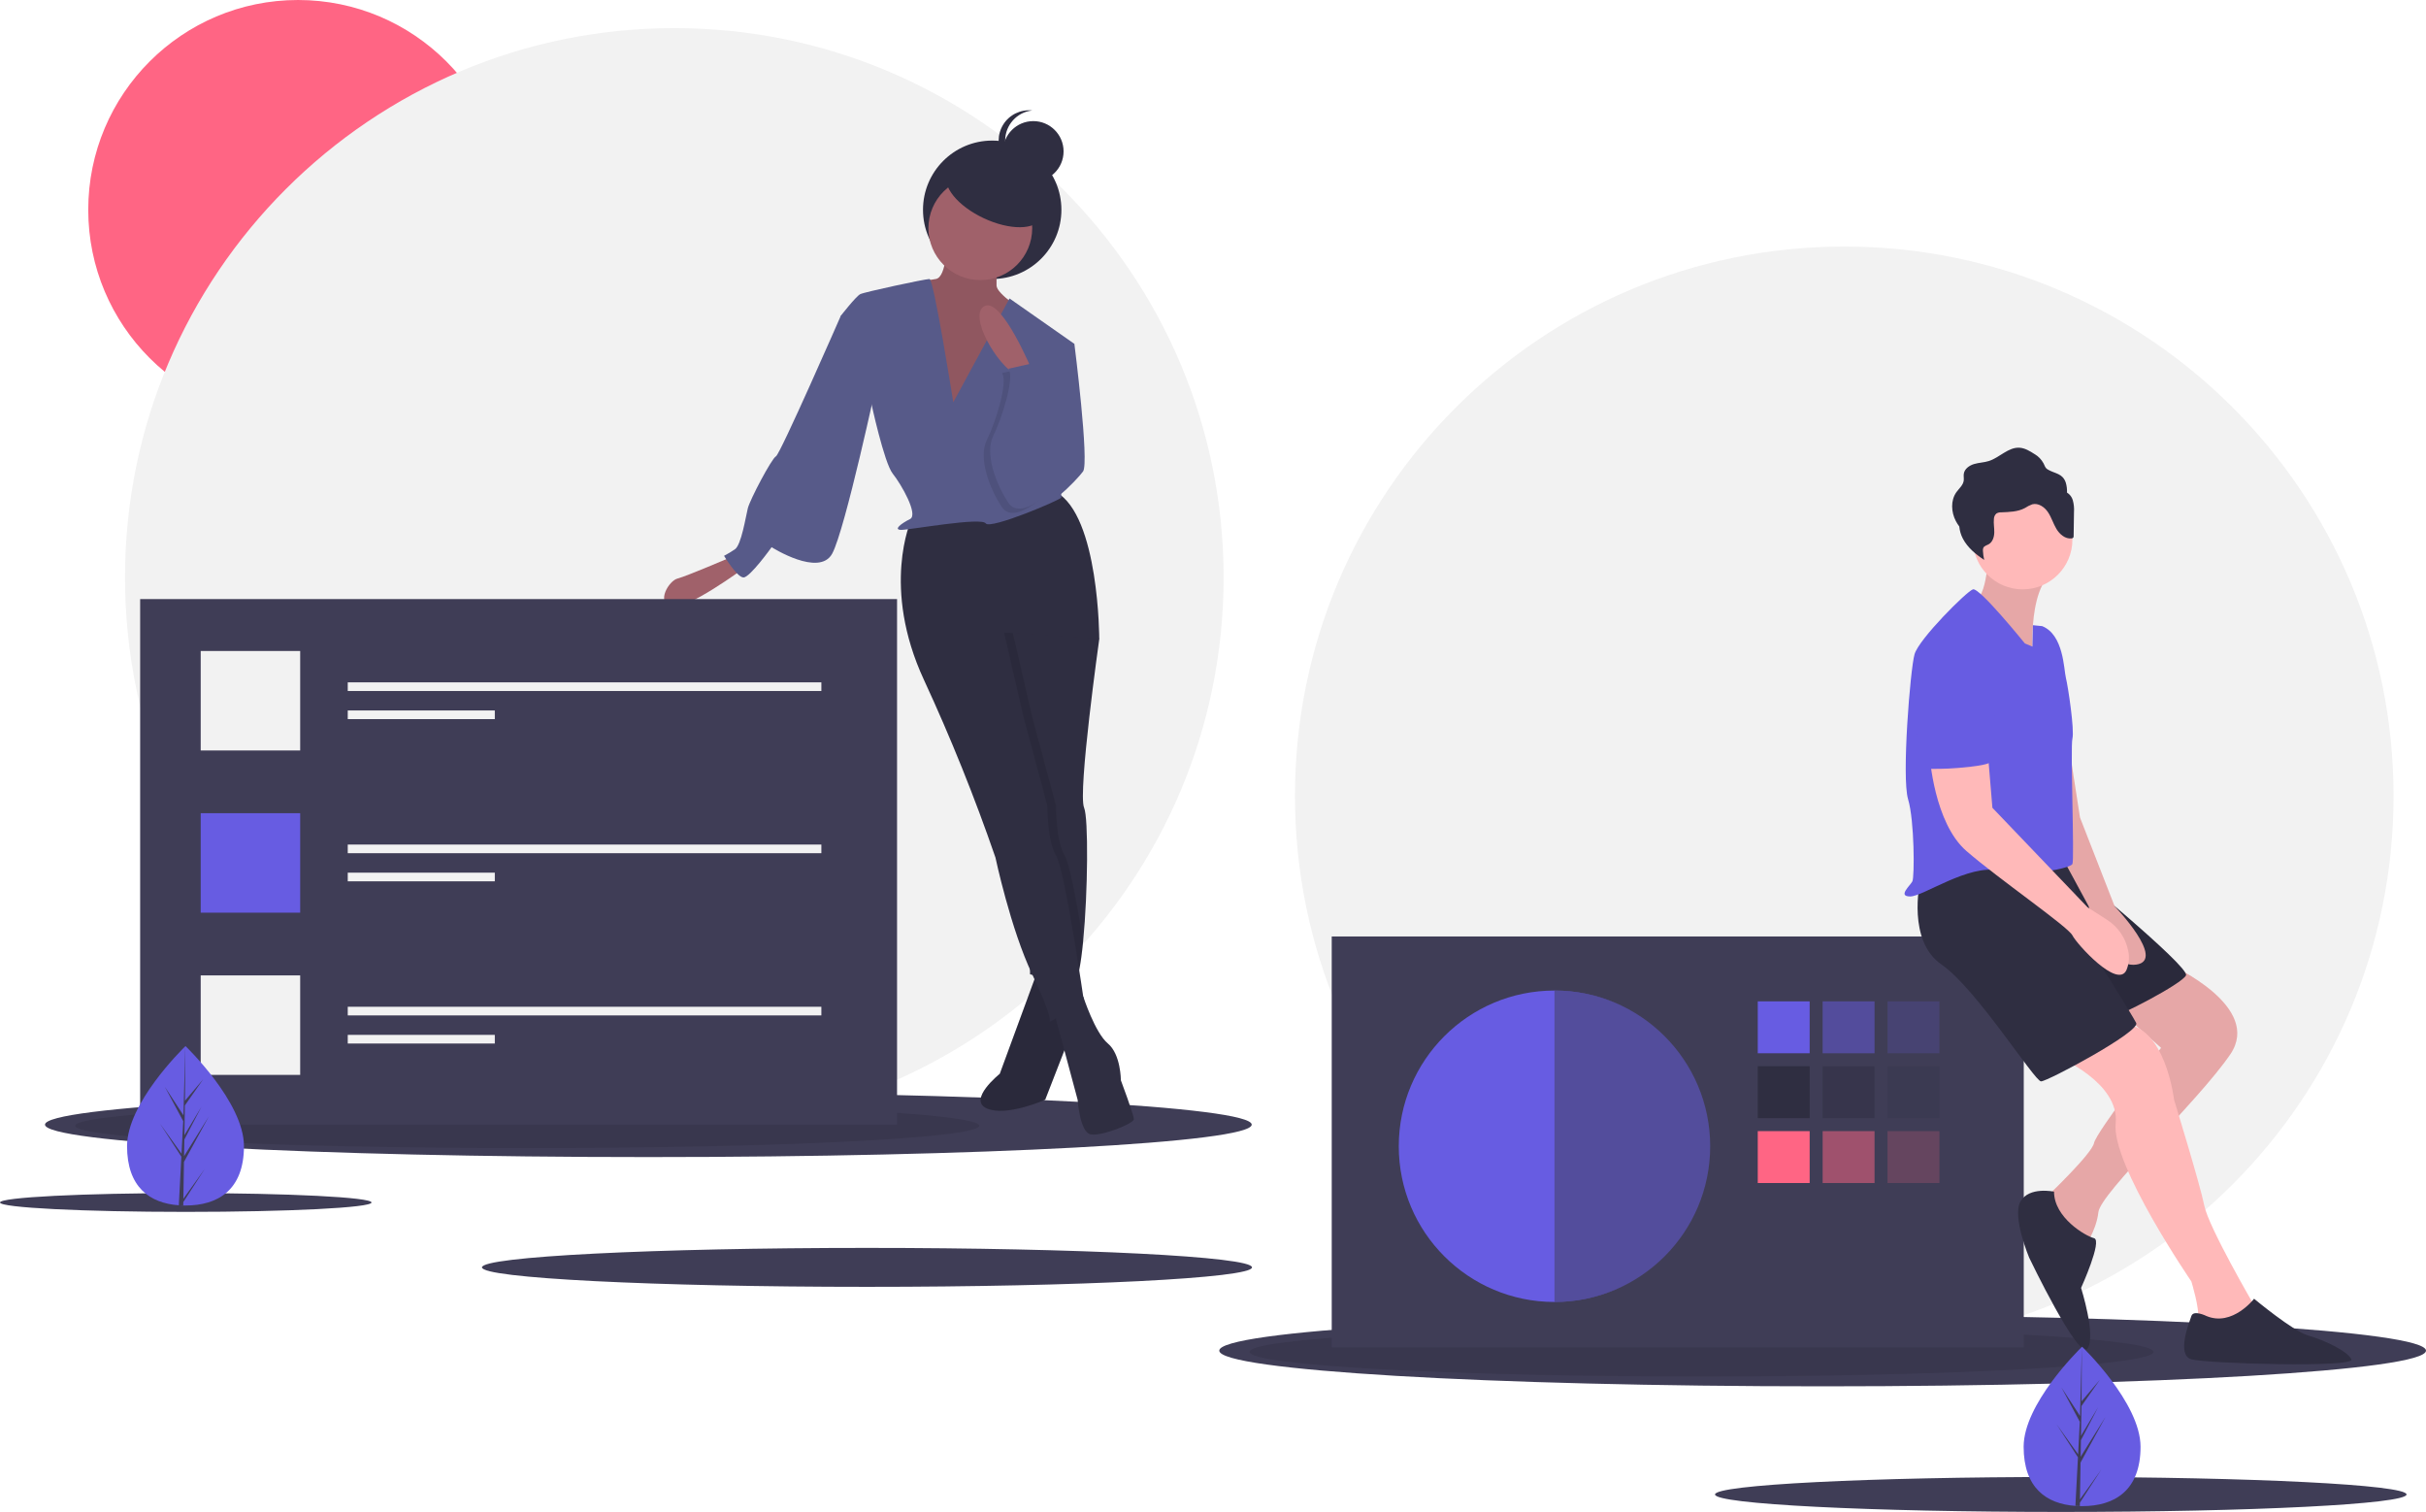
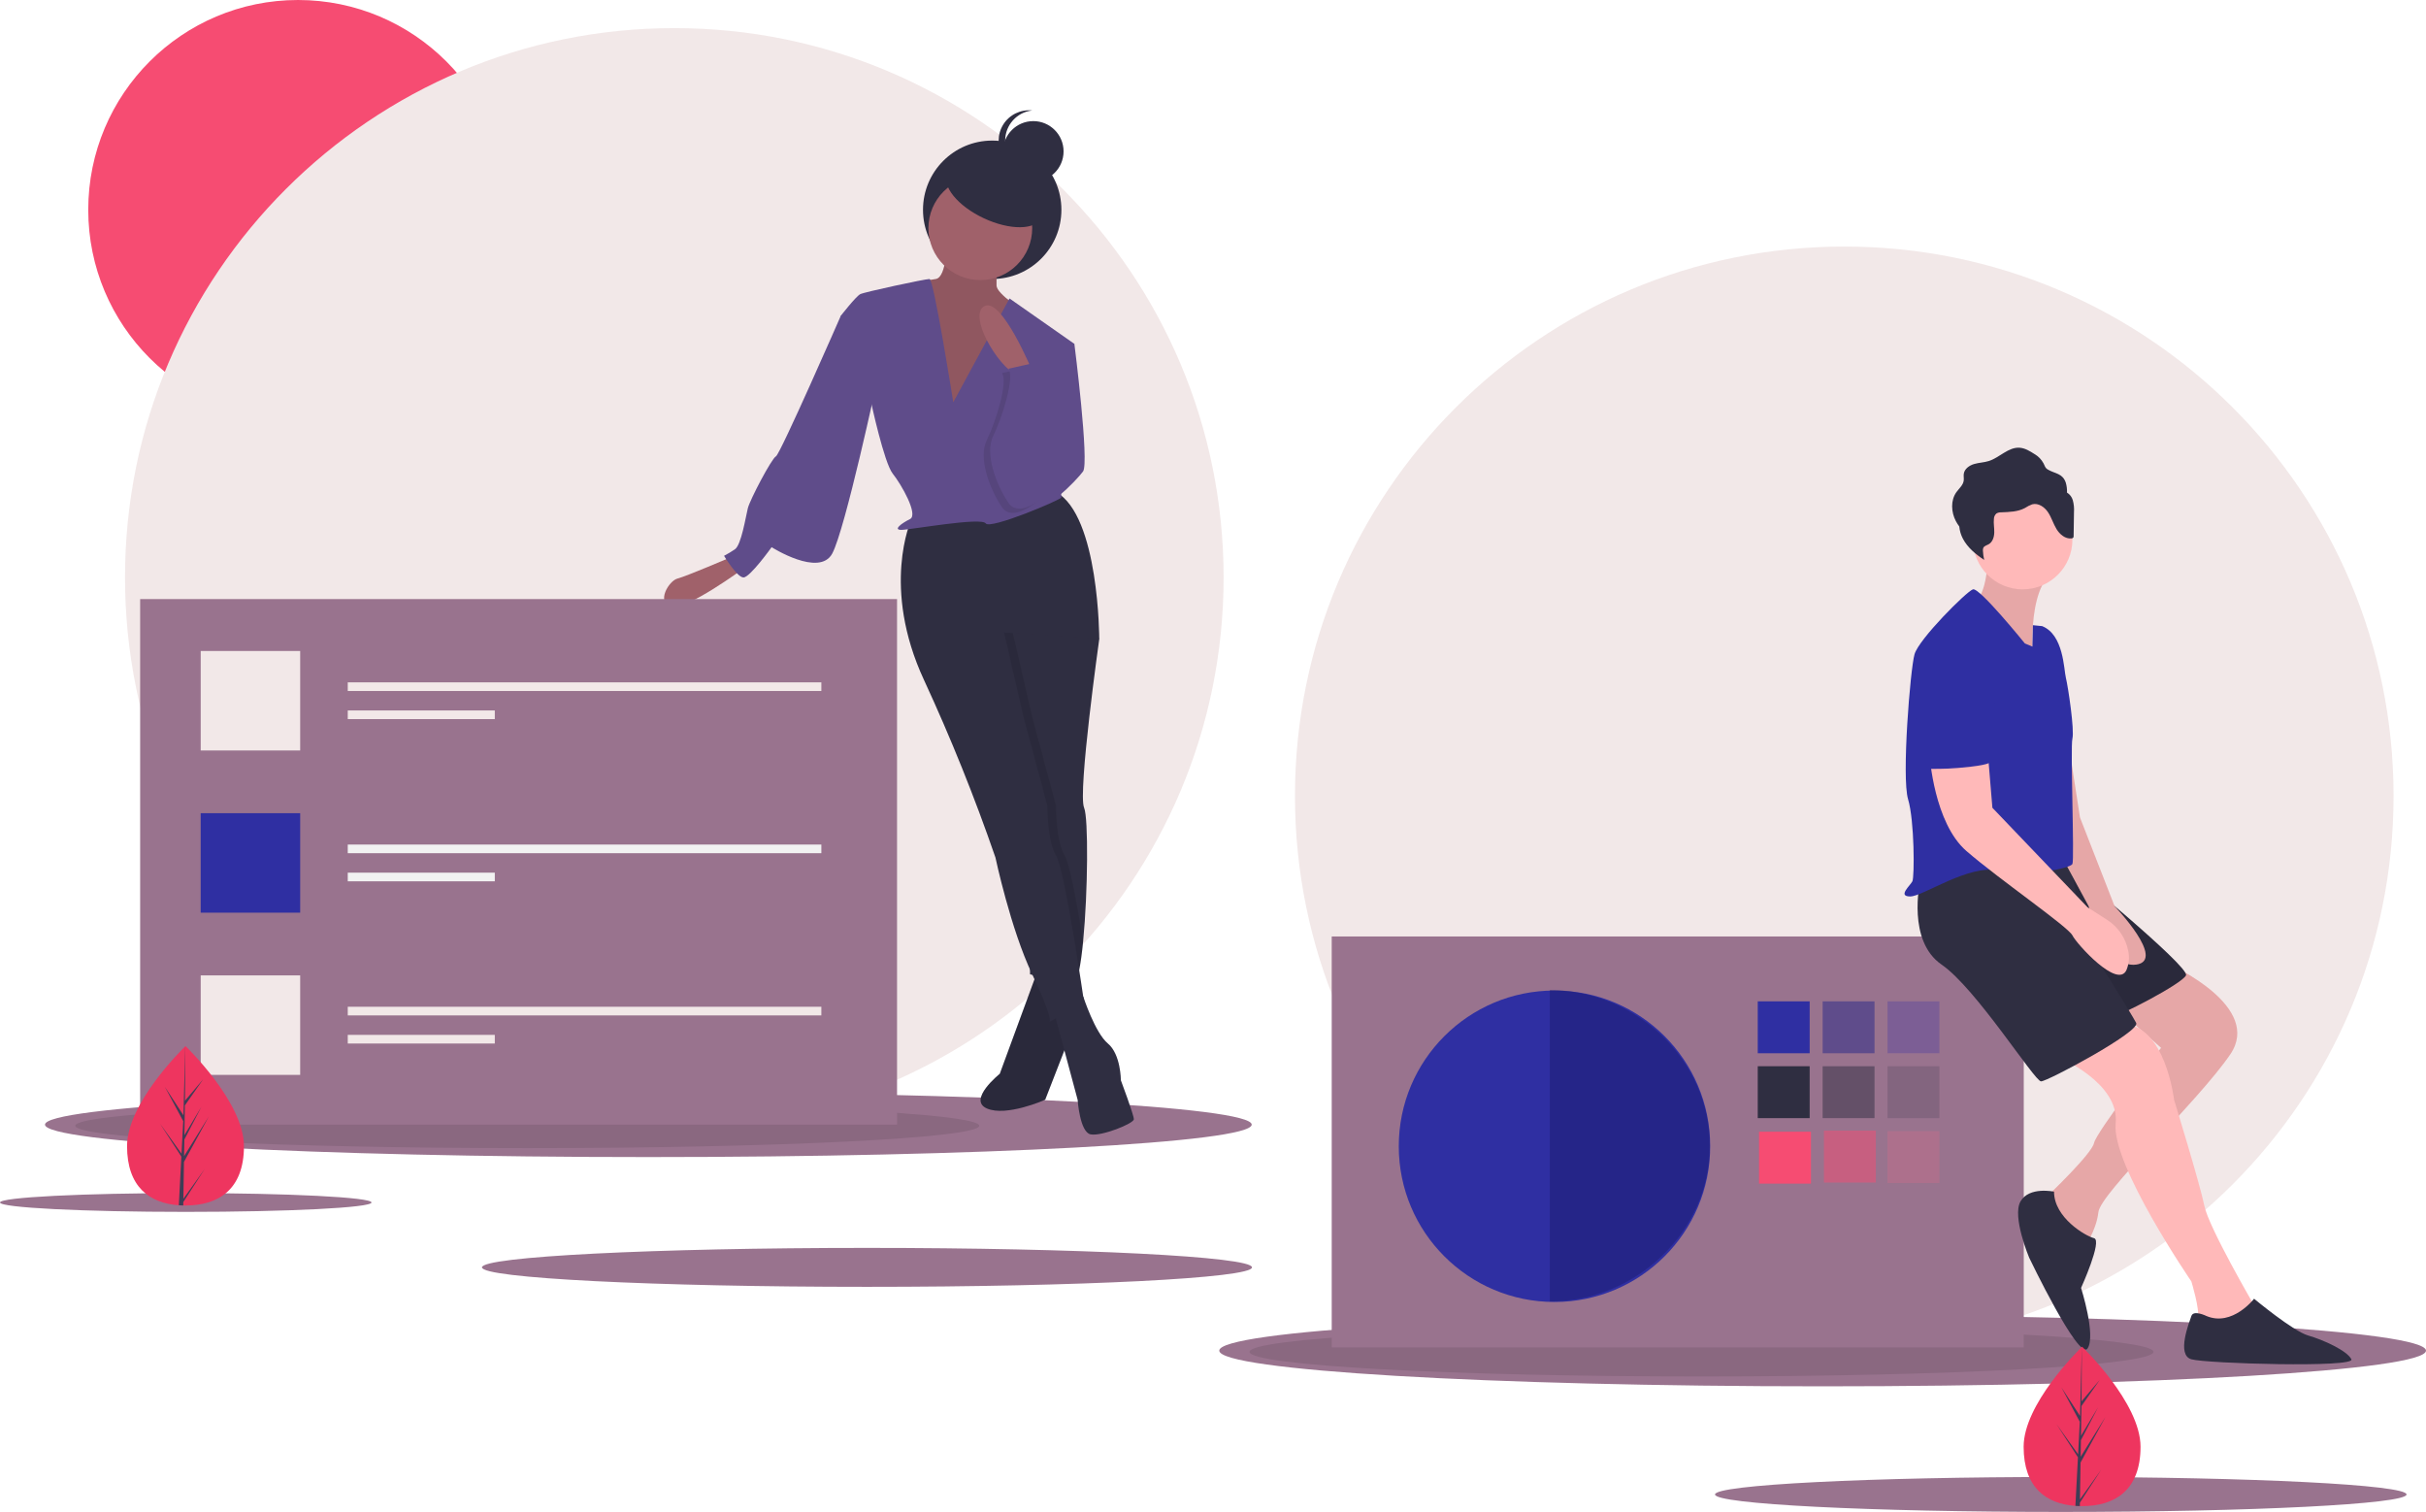
- <svg xmlns="http://www.w3.org/2000/svg" id="f2557a61-56ef-4ee7-9811-4cdcc73688e4" data-name="Layer 1" width="1121.806" height="699.082" viewBox="0 0 1121.806 699.082">
-   <circle cx="852.806" cy="367.999" r="254" fill="#f2f2f2" />
-   <circle cx="137.806" cy="97" r="97" fill="#ff6584" />
-   <circle cx="311.806" cy="266.999" r="254" fill="#f2f2f2" />
-   <ellipse cx="299.806" cy="520" rx="279" ry="15" fill="#3f3d56" />
-   <ellipse cx="243.806" cy="520.517" rx="209" ry="10.345" opacity="0.1" />
-   <ellipse cx="842.806" cy="624.5" rx="279" ry="16.5" fill="#3f3d56" />
-   <ellipse cx="786.806" cy="625.069" rx="209" ry="11.379" opacity="0.1" />
-   <ellipse cx="400.903" cy="586" rx="178.043" ry="9" fill="#3f3d56" />
-   <ellipse cx="85.903" cy="556" rx="85.903" ry="4.342" fill="#3f3d56" />
-   <ellipse cx="952.927" cy="691" rx="159.879" ry="8.082" fill="#3f3d56" />
-   <rect x="615.806" y="433" width="320" height="190" fill="#3f3d56" />
-   <circle cx="718.806" cy="530" r="72" fill="#675ce2" />
-   <rect x="812.806" y="463" width="24" height="24" fill="#675ce2" />
-   <rect x="842.806" y="463" width="24" height="24" fill="#675ce2" opacity="0.5" />
-   <rect x="872.806" y="463" width="24" height="24" fill="#675ce2" opacity="0.2" />
-   <rect x="812.806" y="493" width="24" height="24" fill="#2f2e41" />
-   <rect x="842.806" y="493" width="24" height="24" fill="#2f2e41" opacity="0.5" />
-   <rect x="872.806" y="493" width="24" height="24" fill="#2f2e41" opacity="0.2" />
-   <rect x="812.806" y="523" width="24" height="24" fill="#ff6584" />
-   <rect x="842.806" y="523" width="24" height="24" fill="#ff6584" opacity="0.5" />
-   <rect x="872.806" y="523" width="24" height="24" fill="#ff6584" opacity="0.2" />
-   <path d="M757.903,558.459v144c39.765,0,74-32.236,74-72S797.668,558.459,757.903,558.459Z" transform="translate(-39.09703 -100.4591)" fill="#3f3d56" opacity="0.5" />
-   <path d="M1043.403,546.959s42,19,27,41-60,64-61,73-7,17-7,17-20-21-18-23,22-21,23-26,31-44,31-44l-27-24Z" transform="translate(-39.09703 -100.4591)" fill="#ffb9b9" />
-   <path d="M1043.403,546.959s42,19,27,41-60,64-61,73-7,17-7,17-20-21-18-23,22-21,23-26,31-44,31-44l-27-24Z" transform="translate(-39.09703 -100.4591)" opacity="0.1" />
-   <path d="M990.403,588.959s29,12,27,31,35,73,35,73,4,13,3,17,26,3,26,3v-9s-21-36-23-46-14-49-14-49-4-35-24-35A37.5,37.5,0,0,0,990.403,588.959Z" transform="translate(-39.09703 -100.4591)" fill="#ffb9b9" />
-   <path d="M991.903,498.459s60,49,58,53-31,19-36,20-40.378-73-40.378-73Z" transform="translate(-39.09703 -100.4591)" fill="#2f2e41" />
-   <path d="M991.903,498.459s60,49,58,53-31,19-36,20-40.378-73-40.378-73Z" transform="translate(-39.09703 -100.4591)" opacity="0.1" />
-   <path d="M926.903,508.459s-6,27,10,38,43,54,46,54,46-23,44-27-24-39-24-39l-7-37S934.903,495.459,926.903,508.459Z" transform="translate(-39.09703 -100.4591)" fill="#2f2e41" />
-   <path d="M991.903,420.459l9,58,16,41s24,25,10,27-22-27-22-27l-13-24Z" transform="translate(-39.09703 -100.4591)" fill="#ffb9b9" />
-   <path d="M991.903,420.459l9,58,16,41s24,25,10,27-22-27-22-27l-13-24Z" transform="translate(-39.09703 -100.4591)" opacity="0.1" />
-   <path d="M958.403,355.959s0,21-7,23,28,29,28,29-4-35,10-44Z" transform="translate(-39.09703 -100.4591)" fill="#ffb9b9" />
-   <path d="M958.403,355.959s0,21-7,23,28,29,28,29-4-35,10-44Z" transform="translate(-39.09703 -100.4591)" opacity="0.1" />
-   <circle cx="935.306" cy="249.5" r="23" fill="#ffb9b9" />
-   <path d="M975.403,397.959s-21-26-24-25-25,23-27,30-6,57-3,67,3,36,2,38-7,7-1,7,27-15,41-12,33-1,34-3-1-54,0-58-2-24-3-28-1-20-11-24l-4.264-.421-.239,9.892Z" transform="translate(-39.09703 -100.4591)" fill="#675ce2" />
-   <path d="M931.403,449.959s2,31,17,44,47,35,49,39,21,25,25,16a14.962,14.962,0,0,0,.802-8.867,22.053,22.053,0,0,0-9.903-14.413l-8.899-5.72-44-46-2-24Z" transform="translate(-39.09703 -100.4591)" fill="#ffb9b9" />
-   <path d="M988.903,651.459s-11.5-2.5-15.5,4.5,4,26,4,26,23,48,27,42-3-28-3-28,10-22,6-23S988.903,663.459,988.903,651.459Z" transform="translate(-39.09703 -100.4591)" fill="#2f2e41" />
-   <path d="M1059.403,708.959s-6-3-7,0-7,18,0,20,76,4,74,0-13-9-20-11-25-17-25-17S1071.403,713.959,1059.403,708.959Z" transform="translate(-39.09703 -100.4591)" fill="#2f2e41" />
-   <path d="M997.572,331.705a6.159,6.159,0,0,0-2.671-3.487,14.136,14.136,0,0,0-.564-4.602c-1.47-4.344-4.951-4.095-8.235-6.016-1.425-.833-1.337-1.57-2.079-2.939a10.907,10.907,0,0,0-4.203-4.288c-2.107-1.343-4.332-2.725-6.825-2.895-5.239-.357-9.256,4.571-14.263,6.152-2.207.697-4.579.726-6.797,1.385s-4.432,2.232-4.763,4.523c-.153,1.058.117,2.143-.038,3.2-.308,2.101-2.151,3.573-3.386,5.302-2.729,3.822-2.417,9.222-.235,13.38a18.81,18.81,0,0,0,1.574,2.463,15.15,15.15,0,0,0,1.662,5.626c2.183,4.159,5.938,7.266,9.861,9.848a23.277,23.277,0,0,1-.582-4.199,2.897,2.897,0,0,1,.179-1.391c.437-.913,1.591-1.156,2.472-1.656,1.823-1.036,2.538-3.329,2.591-5.425s-.392-4.196-.172-6.282a3.432,3.432,0,0,1,1.175-2.525,4.059,4.059,0,0,1,2.215-.528c3.736-.152,7.639-.221,10.934-1.988a16.203,16.203,0,0,1,3.403-1.722c2.8-.73,5.662,1.232,7.276,3.635s2.418,5.261,3.907,7.742,4.061,4.694,6.94,4.4a1.152,1.152,0,0,0,.86-.382,1.289,1.289,0,0,0,.158-.732l.161-11.005A16.634,16.634,0,0,0,997.572,331.705Z" transform="translate(-39.09703 -100.4591)" fill="#2f2e41" />
-   <path d="M940.403,398.959s22,10,21,31,6,23-11,25-21,0-22,2-7-46-3-51S940.403,398.959,940.403,398.959Z" transform="translate(-39.09703 -100.4591)" fill="#675ce2" />
-   <circle cx="458.806" cy="97" r="32" fill="#2f2e41" />
-   <path d="M519.403,547.959l-18,49s-15,12-6,16,27-4,27-4l14-36-2-25Z" transform="translate(-39.09703 -100.4591)" fill="#2f2e41" />
-   <path d="M519.403,547.959l-18,49s-15,12-6,16,27-4,27-4l14-36-2-25Z" transform="translate(-39.09703 -100.4591)" opacity="0.1" />
-   <path d="M520.903,257.459l15,2s7,55,4,59-18,20-24,16S520.903,257.459,520.903,257.459Z" transform="translate(-39.09703 -100.4591)" fill="#575a89" />
-   <path d="M377.403,357.959s-21,9-25,10-10,11-3,13,34-18,34-18Z" transform="translate(-39.09703 -100.4591)" fill="#a0616a" />
-   <path d="M526.403,567.959l11,41s1,15,6,16,20-5,20-7-6-18-6-18,0-12-6-17-11.406-21.75-11.406-21.75Z" transform="translate(-39.09703 -100.4591)" fill="#2f2e41" />
-   <path d="M540.403,473.959c2.02,4.71,1.77,38.88-.44,61.62-1.07,11.05-2.6,19.4-4.56,20.38l-14.33-3.58-5.67-1.42-.15-12.44-.85-68.56-17-71v-18l43,4,6.82,10.71.18.29S537.403,466.959,540.403,473.959Z" transform="translate(-39.09703 -100.4591)" fill="#2f2e41" />
-   <path d="M531.403,495.959c2.14,3.21,5.71,22.43,8.56,39.62-1.07,11.05-2.6,19.4-4.56,20.38l-14.33-3.58c-.22-.46-.44-.94-.67-1.42-1.83-3.84-3.55-8.08-5.15-12.44l-.85-68.56-17-71v-18l43,4,6.82,10.71-39.82-2.71,9,39,11,41S527.403,489.959,531.403,495.959Z" transform="translate(-39.09703 -100.4591)" opacity="0.1" />
-   <path d="M460.403,340.959s-14,31,6,74a874.089,874.089,0,0,1,33,82s7,33,17,54,8,22,8,22l16-9s-9-62-13-68-4-23-4-23l-11-41-9-39,44,3s0-57-20-68Z" transform="translate(-39.09703 -100.4591)" fill="#2f2e41" />
-   <path d="M476.903,212.459s0,16-5,17-15,1-18,6,23,71,23,71l27-17,9-45s-13-8-13-12v-18Z" transform="translate(-39.09703 -100.4591)" fill="#a0616a" />
-   <path d="M476.903,212.459s0,16-5,17-15,1-18,6,23,71,23,71l27-17,9-45s-13-8-13-12v-18Z" transform="translate(-39.09703 -100.4591)" opacity="0.1" />
-   <circle cx="453.306" cy="105.5" r="24" fill="#a0616a" />
-   <path d="M479.903,286.459s-9-57-11-57-30,6-32,7-9,10-9,10l14,40s6,28,10,33,12,19,8,21-8,5-4,5,37-6,39-3,35-11,35-12-4-48-4-48l10-23-30-21Z" transform="translate(-39.09703 -100.4591)" fill="#575a89" />
-   <path d="M437.903,241.459l-10,5s-28,64-30,65-12,20-13,24-3,17-6,19a51.953,51.953,0,0,1-5,3s6,10,9,10,13-14,13-14,22,14,28,3,21-81,21-81Z" transform="translate(-39.09703 -100.4591)" fill="#575a89" />
-   <path d="M516.403,271.959s-14-34-22-30,6,28,15,32Z" transform="translate(-39.09703 -100.4591)" fill="#a0616a" />
-   <path d="M502.403,272.959l14.031-3.172L519.403,284.959s13,23,10,33-21,26-27,17-11-23-7-31S505.403,276.959,502.403,272.959Z" transform="translate(-39.09703 -100.4591)" opacity="0.1" />
-   <path d="M505.403,270.959l14.031-3.172L522.403,282.959s13,23,10,33-21,26-27,17-11-23-7-31S508.403,274.959,505.403,270.959Z" transform="translate(-39.09703 -100.4591)" fill="#575a89" />
-   <ellipse cx="498.903" cy="190.959" rx="11.5" ry="24" transform="translate(75.23657 461.2775) rotate(-64.8987)" fill="#2f2e41" />
-   <circle cx="477.806" cy="70" r="14" fill="#2f2e41" />
-   <path d="M503.903,165.459a14,14,0,0,1,12.5-13.917,14,14,0,1,0,0,27.834A14,14,0,0,1,503.903,165.459Z" transform="translate(-39.09703 -100.4591)" fill="#2f2e41" />
-   <rect x="64.806" y="277" width="350" height="243" fill="#3f3d56" />
-   <rect x="92.806" y="301" width="46" height="46" fill="#f2f2f2" />
-   <rect x="92.806" y="376" width="46" height="46" fill="#675ce2" />
-   <rect x="92.806" y="451" width="46" height="46" fill="#f2f2f2" />
-   <rect x="160.806" y="315.5" width="219" height="4" fill="#f2f2f2" />
-   <rect x="160.806" y="328.5" width="68" height="4" fill="#f2f2f2" />
-   <rect x="160.806" y="390.5" width="219" height="4" fill="#f2f2f2" />
-   <rect x="160.806" y="403.5" width="68" height="4" fill="#f2f2f2" />
-   <rect x="160.806" y="465.5" width="219" height="4" fill="#f2f2f2" />
-   <rect x="160.806" y="478.5" width="68" height="4" fill="#f2f2f2" />
-   <path d="M1028.903,769.392c0,20.356-12.1,27.464-27.028,27.464-.346,0-.692-.005-1.035-.012-.692-.015-1.378-.047-2.055-.095-13.473-.953-23.939-8.426-23.939-27.357,0-19.588,25.031-44.307,26.916-46.141l.002-.002c.072-.072.109-.107.109-.107S1028.903,749.038,1028.903,769.392Z" transform="translate(-39.09703 -100.4591)" fill="#675ce2" />
-   <path d="M1000.89,793.741l9.886-13.811-9.911,15.329-.025,1.585c-.692-.015-1.378-.047-2.055-.095l1.065-20.364-.007-.159.017-.027.102-1.925-9.936-15.366,9.965,13.923.025.408.804-15.386-8.505-15.879,8.61,13.18.838-31.902.002-.109v.107l-.139,25.155,8.468-9.973-8.503,12.14-.224,13.777,7.908-13.222-7.941,15.249-.124,7.659,11.475-18.404-11.52,21.075Z" transform="translate(-39.09703 -100.4591)" fill="#3f3d56" />
-   <path d="M151.903,630.392c0,20.356-12.1,27.464-27.028,27.464-.346,0-.692-.005-1.035-.012-.692-.015-1.378-.047-2.055-.095-13.473-.953-23.939-8.426-23.939-27.357,0-19.588,25.031-44.307,26.916-46.141l.002-.002c.072-.072.109-.107.109-.107S151.903,610.038,151.903,630.392Z" transform="translate(-39.09703 -100.4591)" fill="#675ce2" />
-   <path d="M123.89,654.741l9.886-13.811-9.911,15.329-.025,1.585c-.692-.015-1.378-.047-2.055-.095l1.065-20.364-.007-.159.017-.027.102-1.925-9.936-15.366,9.965,13.923.025.408.804-15.386-8.505-15.879,8.61,13.18.838-31.902.002-.109v.107l-.139,25.155,8.468-9.973-8.503,12.14-.224,13.777,7.908-13.222-7.941,15.249-.124,7.659,11.475-18.404-11.52,21.075Z" transform="translate(-39.09703 -100.4591)" fill="#3f3d56" />
+ <svg xmlns="http://www.w3.org/2000/svg" xmlns:ns1="http://vectornator.io" height="100%" style="fill-rule:nonzero;clip-rule:evenodd;stroke-linecap:round;stroke-linejoin:round;" xml:space="preserve" width="100%" version="1.1" viewBox="0 0 1121.81 699.082">
+   <defs />
+   <g id="Untitled" ns1:layerName="Untitled">
+     <path d="M598.806+367.999C598.806+227.719+712.526+114+852.806+114C993.086+114+1106.81+227.719+1106.81+367.999C1106.81+508.28+993.086+621.999+852.806+621.999C712.526+621.999+598.806+508.28+598.806+367.999Z" opacity="1" fill="#f2e8e8" />
+     <path d="M40.806+97C40.806+43.428+84.234+0+137.806+0C191.378+0+234.806+43.428+234.806+97C234.806+150.572+191.378+194+137.806+194C84.234+194+40.806+150.572+40.806+97Z" opacity="1" fill="#f64c72" />
+     <path d="M57.806+266.999C57.806+126.719+171.526+12.999+311.806+12.999C452.086+12.999+565.806+126.719+565.806+266.999C565.806+407.28+452.086+520.999+311.806+520.999C171.526+520.999+57.806+407.28+57.806+266.999Z" opacity="1" fill="#f2e8e8" />
+     <path d="M20.806+520C20.806+511.716+145.719+505+299.806+505C453.893+505+578.806+511.716+578.806+520C578.806+528.284+453.893+535+299.806+535C145.719+535+20.806+528.284+20.806+520Z" opacity="1" fill="#99738e" />
+     <path d="M34.806+520.517C34.806+514.804+128.378+510.172+243.806+510.172C359.233+510.172+452.806+514.804+452.806+520.517C452.806+526.231+359.233+530.862+243.806+530.862C128.378+530.862+34.806+526.231+34.806+520.517Z" opacity="0.1" fill="#000000" />
+     <path d="M563.806+624.5C563.806+615.387+688.719+608+842.806+608C996.893+608+1121.81+615.387+1121.81+624.5C1121.81+633.613+996.893+641+842.806+641C688.719+641+563.806+633.613+563.806+624.5Z" opacity="1" fill="#99738e" />
+     <path d="M577.806+625.069C577.806+618.784+671.378+613.69+786.806+613.69C902.233+613.69+995.806+618.784+995.806+625.069C995.806+631.354+902.233+636.448+786.806+636.448C671.378+636.448+577.806+631.354+577.806+625.069Z" opacity="0.1" fill="#000000" />
+     <path d="M222.859+586C222.859+581.029+302.572+577+400.903+577C499.234+577+578.946+581.029+578.946+586C578.946+590.971+499.234+595+400.903+595C302.572+595+222.859+590.971+222.859+586Z" opacity="1" fill="#99738e" />
+     <path d="M0+556C0+553.602+38.46+551.658+85.903+551.658C133.346+551.658+171.806+553.602+171.806+556C171.806+558.398+133.346+560.342+85.903+560.342C38.46+560.342+0+558.398+0+556Z" opacity="1" fill="#99738e" />
+     <path d="M793.048+691C793.048+686.537+864.628+682.918+952.927+682.918C1041.23+682.918+1112.81+686.537+1112.81+691C1112.81+695.463+1041.23+699.082+952.927+699.082C864.628+699.082+793.048+695.463+793.048+691Z" opacity="1" fill="#99738e" />
+     <path d="M615.806+433L935.806+433L935.806+433L935.806+623L935.806+623L615.806+623L615.806+623L615.806+433L615.806+433Z" opacity="1" fill="#99738e" />
+     <path d="M646.806+530C646.806+490.235+679.041+458+718.806+458C758.57+458+790.806+490.235+790.806+530C790.806+569.765+758.57+602+718.806+602C679.041+602+646.806+569.765+646.806+530Z" opacity="1" fill="#2f2fa2" />
+     <path d="M812.806+463L836.806+463L836.806+463L836.806+487L836.806+487L812.806+487L812.806+487L812.806+463L812.806+463Z" opacity="1" fill="#2f2fa2" />
+     <path d="M842.806+463L866.806+463L866.806+463L866.806+487L866.806+487L842.806+487L842.806+487L842.806+463L842.806+463Z" opacity="0.5" fill="#252587" />
+     <path d="M872.806+463L896.806+463L896.806+463L896.806+487L896.806+487L872.806+487L872.806+487L872.806+463L872.806+463Z" opacity="0.2" fill="#0909b0" />
+     <path d="M812.806+493L836.806+493L836.806+493L836.806+517L836.806+517L812.806+517L812.806+517L812.806+493L812.806+493Z" opacity="1" fill="#2f2e41" />
+     <path d="M842.806+493L866.806+493L866.806+493L866.806+517L866.806+517L842.806+517L842.806+517L842.806+493L842.806+493Z" opacity="0.5" fill="#2f2e41" />
+     <path d="M872.806+493L896.806+493L896.806+493L896.806+517L896.806+517L872.806+517L872.806+517L872.806+493L872.806+493Z" opacity="0.2" fill="#2f2e41" />
+     <path d="M813.405+523.274L837.405+523.274L837.405+523.274L837.405+547.274L837.405+547.274L813.405+547.274L813.405+547.274L813.405+523.274L813.405+523.274Z" opacity="1" fill="#f64c72" />
+     <path d="M843.41+522.77L867.41+522.77L867.41+522.77L867.41+546.77L867.41+546.77L843.41+546.77L843.41+546.77L843.41+522.77L843.41+522.77Z" opacity="0.5" fill="#f64c72" />
+     <path d="M872.806+523L896.806+523L896.806+523L896.806+547L896.806+547L872.806+547L872.806+547L872.806+523L872.806+523Z" opacity="0.2" fill="#ff6584" />
+     <path d="M716.641+457.784L716.641+601.784C756.406+601.784+790.641+569.548+790.641+529.784C790.641+490.019+756.406+457.784+716.641+457.784Z" opacity="0.5" fill="#1c1c6e" />
+     <path d="M1004.31+446.5C1004.31+446.5+1046.31+465.5+1031.31+487.5C1016.31+509.5+971.306+551.5+970.306+560.5C969.306+569.5+963.306+577.5+963.306+577.5C963.306+577.5+943.306+556.5+945.306+554.5C947.306+552.5+967.306+533.5+968.306+528.5C969.306+523.5+999.306+484.5+999.306+484.5L972.306+460.5L1004.31+446.5Z" opacity="1" fill="#ffb9b9" />
+     <path d="M1004.31+446.5C1004.31+446.5+1046.31+465.5+1031.31+487.5C1016.31+509.5+971.306+551.5+970.306+560.5C969.306+569.5+963.306+577.5+963.306+577.5C963.306+577.5+943.306+556.5+945.306+554.5C947.306+552.5+967.306+533.5+968.306+528.5C969.306+523.5+999.306+484.5+999.306+484.5L972.306+460.5L1004.31+446.5Z" opacity="0.1" fill="#000000" />
+     <path d="M951.306+488.5C951.306+488.5+980.306+500.5+978.306+519.5C976.306+538.5+1013.31+592.5+1013.31+592.5C1013.31+592.5+1017.31+605.5+1016.31+609.5C1015.31+613.5+1042.31+612.5+1042.31+612.5L1042.31+603.5C1042.31+603.5+1021.31+567.5+1019.31+557.5C1017.31+547.5+1005.31+508.5+1005.31+508.5C1005.31+508.5+1001.31+473.5+981.306+473.5C969.503+473.5+958.388+479.057+951.306+488.5Z" opacity="1" fill="#ffb9b9" />
+     <path d="M952.806+398C952.806+398+1012.81+447+1010.81+451C1008.81+455+979.806+470+974.806+471C969.806+472+934.428+398+934.428+398L952.806+398Z" opacity="1" fill="#2f2e41" />
+     <path d="M952.806+398C952.806+398+1012.81+447+1010.81+451C1008.81+455+979.806+470+974.806+471C969.806+472+934.428+398+934.428+398L952.806+398Z" opacity="0.1" fill="#000000" />
+     <path d="M887.806+408C887.806+408+881.806+435+897.806+446C913.806+457+940.806+500+943.806+500C946.806+500+989.806+477+987.806+473C985.806+469+963.806+434+963.806+434L956.806+397C956.806+397+895.806+395+887.806+408Z" opacity="1" fill="#2f2e41" />
+     <path d="M952.806+320L961.806+378L977.806+419C977.806+419+1001.81+444+987.806+446C973.806+448+965.806+419+965.806+419L952.806+395L952.806+320Z" opacity="1" fill="#ffb9b9" />
+     <path d="M952.806+320L961.806+378L977.806+419C977.806+419+1001.81+444+987.806+446C973.806+448+965.806+419+965.806+419L952.806+395L952.806+320Z" opacity="0.1" fill="#000000" />
+     <path d="M919.306+255.5C919.306+255.5+919.306+276.5+912.306+278.5C905.306+280.5+940.306+307.5+940.306+307.5C940.306+307.5+936.306+272.5+950.306+263.5L919.306+255.5Z" opacity="1" fill="#ffb9b9" />
+     <path d="M919.306+255.5C919.306+255.5+919.306+276.5+912.306+278.5C905.306+280.5+940.306+307.5+940.306+307.5C940.306+307.5+936.306+272.5+950.306+263.5L919.306+255.5Z" opacity="0.1" fill="#000000" />
+     <path d="M912.306+249.5C912.306+236.797+922.603+226.5+935.306+226.5C948.009+226.5+958.306+236.797+958.306+249.5C958.306+262.203+948.009+272.5+935.306+272.5C922.603+272.5+912.306+262.203+912.306+249.5Z" opacity="1" fill="#ffb9b9" />
+     <path d="M936.306+297.5C936.306+297.5+915.306+271.5+912.306+272.5C909.306+273.5+887.306+295.5+885.306+302.5C883.306+309.5+879.306+359.5+882.306+369.5C885.306+379.5+885.306+405.5+884.306+407.5C883.306+409.5+877.306+414.5+883.306+414.5C889.306+414.5+910.306+399.5+924.306+402.5C938.306+405.5+957.306+401.5+958.306+399.5C959.306+397.5+957.306+345.5+958.306+341.5C959.306+337.5+956.306+317.5+955.306+313.5C954.306+309.5+954.306+293.5+944.306+289.5L940.042+289.079L939.803+298.97L936.306+297.5Z" opacity="1" fill="#2f2fa2" />
+     <path d="M892.306+349.5C892.306+349.5+894.306+380.5+909.306+393.5C924.306+406.5+956.306+428.5+958.306+432.5C960.306+436.5+979.306+457.5+983.306+448.5C984.467+445.694+984.747+442.602+984.108+439.633C982.934+433.67+979.351+428.455+974.204+425.22L965.306+419.5L921.306+373.5L919.306+349.5L892.306+349.5Z" opacity="1" fill="#ffb9b9" />
+     <path d="M949.806+551C949.806+551+938.306+548.5+934.306+555.5C930.306+562.5+938.306+581.5+938.306+581.5C938.306+581.5+961.306+629.5+965.306+623.5C969.306+617.5+962.306+595.5+962.306+595.5C962.306+595.5+972.306+573.5+968.306+572.5C964.306+571.5+949.806+563+949.806+551Z" opacity="1" fill="#2f2e41" />
+     <path d="M1020.31+608.5C1020.31+608.5+1014.31+605.5+1013.31+608.5C1012.31+611.5+1006.31+626.5+1013.31+628.5C1020.31+630.5+1089.31+632.5+1087.31+628.5C1085.31+624.5+1074.31+619.5+1067.31+617.5C1060.31+615.5+1042.31+600.5+1042.31+600.5C1042.31+600.5+1032.31+613.5+1020.31+608.5Z" opacity="1" fill="#2f2e41" />
+     <path d="M958.475+231.246C958.044+229.795+957.093+228.553+955.804+227.759C955.87+226.204+955.68+224.649+955.24+223.157C953.77+218.813+950.289+219.062+947.004+217.141C945.579+216.308+945.667+215.571+944.925+214.202C943.953+212.408+942.497+210.922+940.723+209.914C938.615+208.572+936.391+207.189+933.898+207.019C928.659+206.662+924.642+211.59+919.635+213.171C917.428+213.868+915.056+213.897+912.838+214.556C910.619+215.215+908.405+216.788+908.075+219.079C907.922+220.137+908.191+221.222+908.036+222.279C907.729+224.38+905.885+225.852+904.651+227.58C901.922+231.403+902.234+236.802+904.416+240.961C904.876+241.821+905.402+242.645+905.99+243.424C906.172+245.389+906.737+247.3+907.652+249.05C909.834+253.208+913.59+256.316+917.513+258.898C917.192+257.518+916.997+256.113+916.931+254.698C916.876+254.227+916.937+253.749+917.11+253.307C917.547+252.393+918.701+252.151+919.582+251.65C921.405+250.614+922.12+248.321+922.172+246.225C922.225+244.129+921.781+242.029+922.001+239.943C922.018+238.974+922.445+238.056+923.176+237.419C923.848+237.035+924.617+236.851+925.391+236.89C929.126+236.738+933.029+236.669+936.324+234.903C937.387+234.197+938.529+233.619+939.728+233.181C942.528+232.451+945.39+234.414+947.004+236.816C948.617+239.218+949.422+242.077+950.911+244.558C952.4+247.039+954.972+249.252+957.851+248.958C958.179+248.959+958.492+248.82+958.711+248.576C958.835+248.353+958.89+248.098+958.869+247.844L959.03+236.839C959.164+234.957+958.976+233.065+958.475+231.246Z" opacity="1" fill="#2f2e41" />
+     <path d="M901.306+298.5C901.306+298.5+923.306+308.5+922.306+329.5C921.306+350.5+928.306+352.5+911.306+354.5C894.306+356.5+890.306+354.5+889.306+356.5C888.306+358.5+882.306+310.5+886.306+305.5C890.306+300.5+901.306+298.5+901.306+298.5Z" opacity="1" fill="#2f2fa2" />
+     <path d="M426.806+97C426.806+79.327+441.133+65+458.806+65C476.479+65+490.806+79.327+490.806+97C490.806+114.673+476.479+129+458.806+129C441.133+129+426.806+114.673+426.806+97Z" opacity="1" fill="#2f2e41" />
+     <path d="M480.306+447.5L462.306+496.5C462.306+496.5+447.306+508.5+456.306+512.5C465.306+516.5+483.306+508.5+483.306+508.5L497.306+472.5L495.306+447.5L480.306+447.5Z" opacity="1" fill="#2f2e41" />
+     <path d="M480.306+447.5L462.306+496.5C462.306+496.5+447.306+508.5+456.306+512.5C465.306+516.5+483.306+508.5+483.306+508.5L497.306+472.5L495.306+447.5L480.306+447.5Z" opacity="0.1" fill="#000000" />
+     <path d="M481.806+157L496.806+159C496.806+159+503.806+214+500.806+218C497.806+222+482.806+238+476.806+234C470.806+230+481.806+157+481.806+157Z" opacity="1" fill="#5f4c8a" />
+     <path d="M338.306+257.5C338.306+257.5+317.306+266.5+313.306+267.5C309.306+268.5+303.306+278.5+310.306+280.5C317.306+282.5+344.306+262.5+344.306+262.5L338.306+257.5Z" opacity="1" fill="#a0616a" />
+     <path d="M487.306+467.5L498.306+508.5C498.306+508.5+499.306+523.5+504.306+524.5C509.306+525.5+524.306+519.5+524.306+517.5C524.306+515.5+518.306+499.5+518.306+499.5C518.306+499.5+518.306+487.5+512.306+482.5C506.306+477.5+500.9+460.75+500.9+460.75L487.306+467.5Z" opacity="1" fill="#2f2e41" />
+     <path d="M501.306+373.5C503.326+378.21+503.076+412.38+500.866+435.12C499.796+446.17+498.266+454.52+496.306+455.5L481.976+451.92L476.306+450.5L476.156+438.06L475.306+369.5L458.306+298.5L458.306+280.5L501.306+284.5L508.126+295.21L508.306+295.5C508.306+295.5+498.306+366.5+501.306+373.5Z" opacity="1" fill="#2f2e41" />
+     <path d="M492.306+395.5C494.446+398.71+498.016+417.93+500.866+435.12C499.796+446.17+498.266+454.52+496.306+455.5L481.976+451.92C481.756+451.46+481.536+450.98+481.306+450.5C479.476+446.66+477.756+442.42+476.156+438.06L475.306+369.5L458.306+298.5L458.306+280.5L501.306+284.5L508.126+295.21L468.306+292.5L477.306+331.5L488.306+372.5C488.306+372.5+488.306+389.5+492.306+395.5Z" opacity="0.1" fill="#000000" />
+     <path d="M421.306+240.5C421.306+240.5+407.306+271.5+427.306+314.5C439.682+341.259+450.696+368.628+460.306+396.5C460.306+396.5+467.306+429.5+477.306+450.5C487.306+471.5+485.306+472.5+485.306+472.5L501.306+463.5C501.306+463.5+492.306+401.5+488.306+395.5C484.306+389.5+484.306+372.5+484.306+372.5L473.306+331.5L464.306+292.5L508.306+295.5C508.306+295.5+508.306+238.5+488.306+227.5L421.306+240.5Z" opacity="1" fill="#2f2e41" />
+     <path d="M437.806+112C437.806+112+437.806+128+432.806+129C427.806+130+417.806+130+414.806+135C411.806+140+437.806+206+437.806+206L464.806+189L473.806+144C473.806+144+460.806+136+460.806+132L460.806+114L437.806+112Z" opacity="1" fill="#a0616a" />
+     <path d="M437.806+112C437.806+112+437.806+128+432.806+129C427.806+130+417.806+130+414.806+135C411.806+140+437.806+206+437.806+206L464.806+189L473.806+144C473.806+144+460.806+136+460.806+132L460.806+114L437.806+112Z" opacity="0.1" fill="#000000" />
+     <path d="M429.306+105.5C429.306+92.245+440.051+81.5+453.306+81.5C466.561+81.5+477.306+92.245+477.306+105.5C477.306+118.755+466.561+129.5+453.306+129.5C440.051+129.5+429.306+118.755+429.306+105.5Z" opacity="1" fill="#a0616a" />
+     <path d="M440.806+186C440.806+186+431.806+129+429.806+129C427.806+129+399.806+135+397.806+136C395.806+137+388.806+146+388.806+146L402.806+186C402.806+186+408.806+214+412.806+219C416.806+224+424.806+238+420.806+240C416.806+242+412.806+245+416.806+245C420.806+245+453.806+239+455.806+242C457.806+245+490.806+231+490.806+230C490.806+229+486.806+182+486.806+182L496.806+159L466.806+138L440.806+186Z" opacity="1" fill="#5f4c8a" />
+     <path d="M398.806+141L388.806+146C388.806+146+360.806+210+358.806+211C356.806+212+346.806+231+345.806+235C344.806+239+342.806+252+339.806+254C338.197+255.093+336.527+256.094+334.806+257C334.806+257+340.806+267+343.806+267C346.806+267+356.806+253+356.806+253C356.806+253+378.806+267+384.806+256C390.806+245+405.806+175+405.806+175L398.806+141Z" opacity="1" fill="#5f4c8a" />
+     <path d="M477.306+171.5C477.306+171.5+463.306+137.5+455.306+141.5C447.306+145.5+461.306+169.5+470.306+173.5L477.306+171.5Z" opacity="1" fill="#a0616a" />
+     <path d="M463.306+172.5L477.336+169.328L480.306+184.5C480.306+184.5+493.306+207.5+490.306+217.5C487.306+227.5+469.306+243.5+463.306+234.5C457.306+225.5+452.306+211.5+456.306+203.5C460.306+195.5+466.306+176.5+463.306+172.5Z" opacity="0.1" fill="#000000" />
+     <path d="M466.306+170.5L480.336+167.328L483.306+182.5C483.306+182.5+496.306+205.5+493.306+215.5C490.306+225.5+472.306+241.5+466.306+232.5C460.306+223.5+455.306+209.5+459.306+201.5C463.306+193.5+469.306+174.5+466.306+170.5Z" opacity="1" fill="#5f4c8a" />
+     <path d="M454.927+100.914C442.924+95.291+435.378+86.07+438.073+80.319C440.767+74.567+452.681+74.463+464.685+80.086C476.688+85.709+484.234+94.93+481.539+100.681C478.845+106.433+466.93+106.537+454.927+100.914Z" opacity="1" fill="#2f2e41" />
+     <path d="M463.806+70C463.806+62.268+470.074+56+477.806+56C485.538+56+491.806+62.268+491.806+70C491.806+77.732+485.538+84+477.806+84C470.074+84+463.806+77.732+463.806+70Z" opacity="1" fill="#2f2e41" />
+     <path d="M464.806+65C464.807+57.849+470.197+51.849+477.306+51.083C471.971+50.5+466.773+53.018+463.923+57.565C461.074+62.112+461.074+67.888+463.923+72.435C466.773+76.982+471.971+79.5+477.306+78.917C470.197+78.151+464.807+72.151+464.806+65Z" opacity="1" fill="#2f2e41" />
+     <path d="M64.806+277L414.806+277L414.806+277L414.806+520L414.806+520L64.806+520L64.806+520L64.806+277L64.806+277Z" opacity="1" fill="#99738e" />
+     <path d="M92.806+301L138.806+301L138.806+301L138.806+347L138.806+347L92.806+347L92.806+347L92.806+301L92.806+301Z" opacity="1" fill="#f2e8e8" />
+     <path d="M92.806+376L138.806+376L138.806+376L138.806+422L138.806+422L92.806+422L92.806+422L92.806+376L92.806+376Z" opacity="1" fill="#2f2fa2" />
+     <path d="M92.806+451L138.806+451L138.806+451L138.806+497L138.806+497L92.806+497L92.806+497L92.806+451L92.806+451Z" opacity="1" fill="#f2e8e8" />
+     <path d="M160.806+315.5L379.806+315.5L379.806+315.5L379.806+319.5L379.806+319.5L160.806+319.5L160.806+319.5L160.806+315.5L160.806+315.5Z" opacity="1" fill="#f2e8e8" />
+     <path d="M160.806+328.5L228.806+328.5L228.806+328.5L228.806+332.5L228.806+332.5L160.806+332.5L160.806+332.5L160.806+328.5L160.806+328.5Z" opacity="1" fill="#f2e8e8" />
+     <path d="M160.806+390.5L379.806+390.5L379.806+390.5L379.806+394.5L379.806+394.5L160.806+394.5L160.806+394.5L160.806+390.5L160.806+390.5Z" opacity="1" fill="#f2f2f2" />
+     <path d="M160.806+403.5L228.806+403.5L228.806+403.5L228.806+407.5L228.806+407.5L160.806+407.5L160.806+407.5L160.806+403.5L160.806+403.5Z" opacity="1" fill="#f2f2f2" />
+     <path d="M160.806+465.5L379.806+465.5L379.806+465.5L379.806+469.5L379.806+469.5L160.806+469.5L160.806+469.5L160.806+465.5L160.806+465.5Z" opacity="1" fill="#f2e8e8" />
+     <path d="M160.806+478.5L228.806+478.5L228.806+478.5L228.806+482.5L228.806+482.5L160.806+482.5L160.806+482.5L160.806+478.5L160.806+478.5Z" opacity="1" fill="#f2e8e8" />
+     <path d="M989.806+668.933C989.806+689.289+977.706+696.396+962.778+696.396C962.432+696.396+962.086+696.391+961.743+696.384C961.051+696.369+960.365+696.336+959.688+696.289C946.215+695.336+935.75+687.864+935.75+668.933C935.75+649.345+960.78+624.625+962.666+622.792L962.668+622.789C962.74+622.717+962.778+622.682+962.778+622.682C962.778+622.682+989.806+648.579+989.806+668.933Z" opacity="1" fill="#ee355f" />
+     <path d="M961.793+693.282L971.678+679.47L961.768+694.799L961.743+696.384C961.051+696.369+960.365+696.336+959.688+696.289L960.753+675.925L960.745+675.766L960.763+675.739L960.865+673.813L950.929+658.447L960.895+672.371L960.919+672.779L961.723+657.392L953.218+641.514L961.827+654.693L962.666+622.792L962.668+622.682L962.668+622.789L962.529+647.944L970.997+637.971L962.494+650.111L962.27+663.888L970.178+650.666L962.238+665.915L962.114+673.575L973.589+655.171L962.069+676.246L961.793+693.282Z" opacity="1" fill="#3f3d56" />
+     <path d="M112.806+529.933C112.806+550.289+100.706+557.396+85.778+557.396C85.432+557.396+85.086+557.391+84.743+557.384C84.051+557.369+83.365+557.336+82.688+557.289C69.215+556.336+58.749+548.864+58.749+529.933C58.749+510.345+83.78+485.625+85.666+483.792L85.668+483.789C85.74+483.717+85.778+483.682+85.778+483.682C85.778+483.682+112.806+509.579+112.806+529.933Z" opacity="1" fill="#ee355f" />
+     <path d="M84.793+554.282L94.678+540.47L84.768+555.799L84.743+557.384C84.051+557.369+83.365+557.336+82.688+557.289L83.753+536.925L83.745+536.766L83.763+536.739L83.865+534.813L73.929+519.447L83.895+533.371L83.919+533.779L84.723+518.392L76.218+502.514L84.828+515.693L85.666+483.792L85.668+483.682L85.668+483.789L85.529+508.944L93.997+498.971L85.494+511.111L85.27+524.888L93.178+511.666L85.238+526.915L85.114+534.575L96.589+516.171L85.069+537.246L84.793+554.282Z" opacity="1" fill="#3f3d56" />
+   </g>
</svg>
